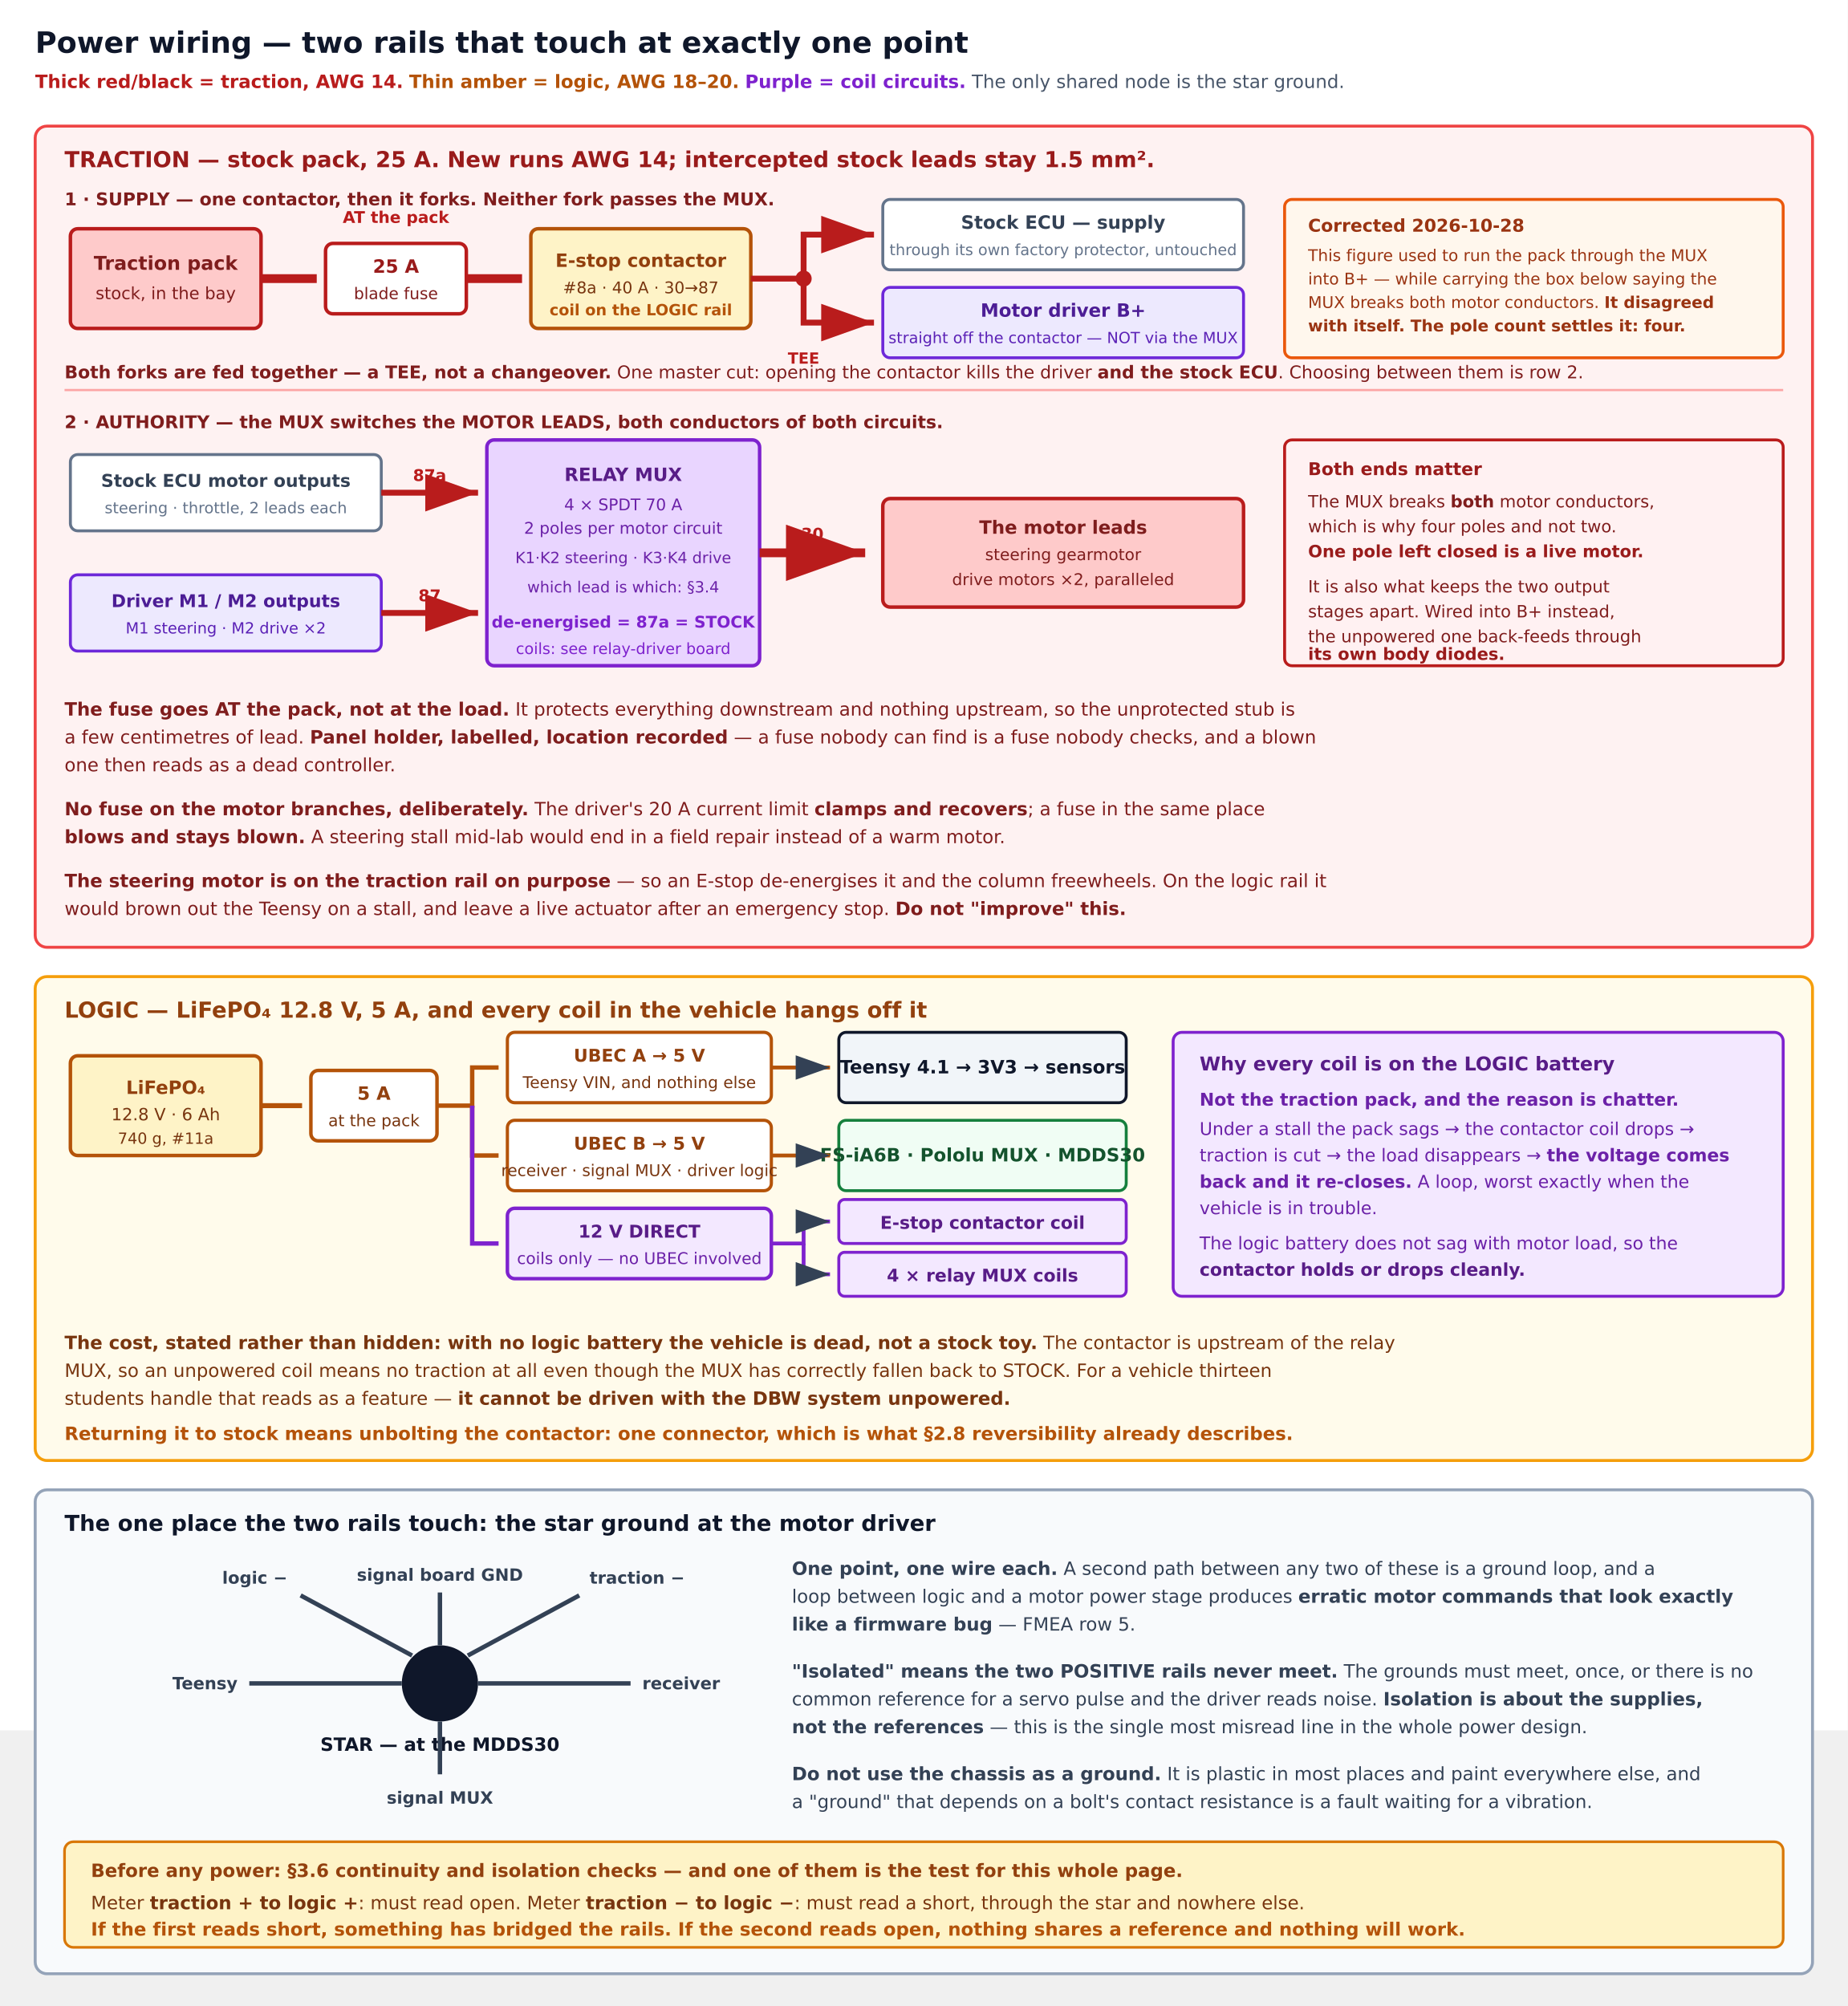
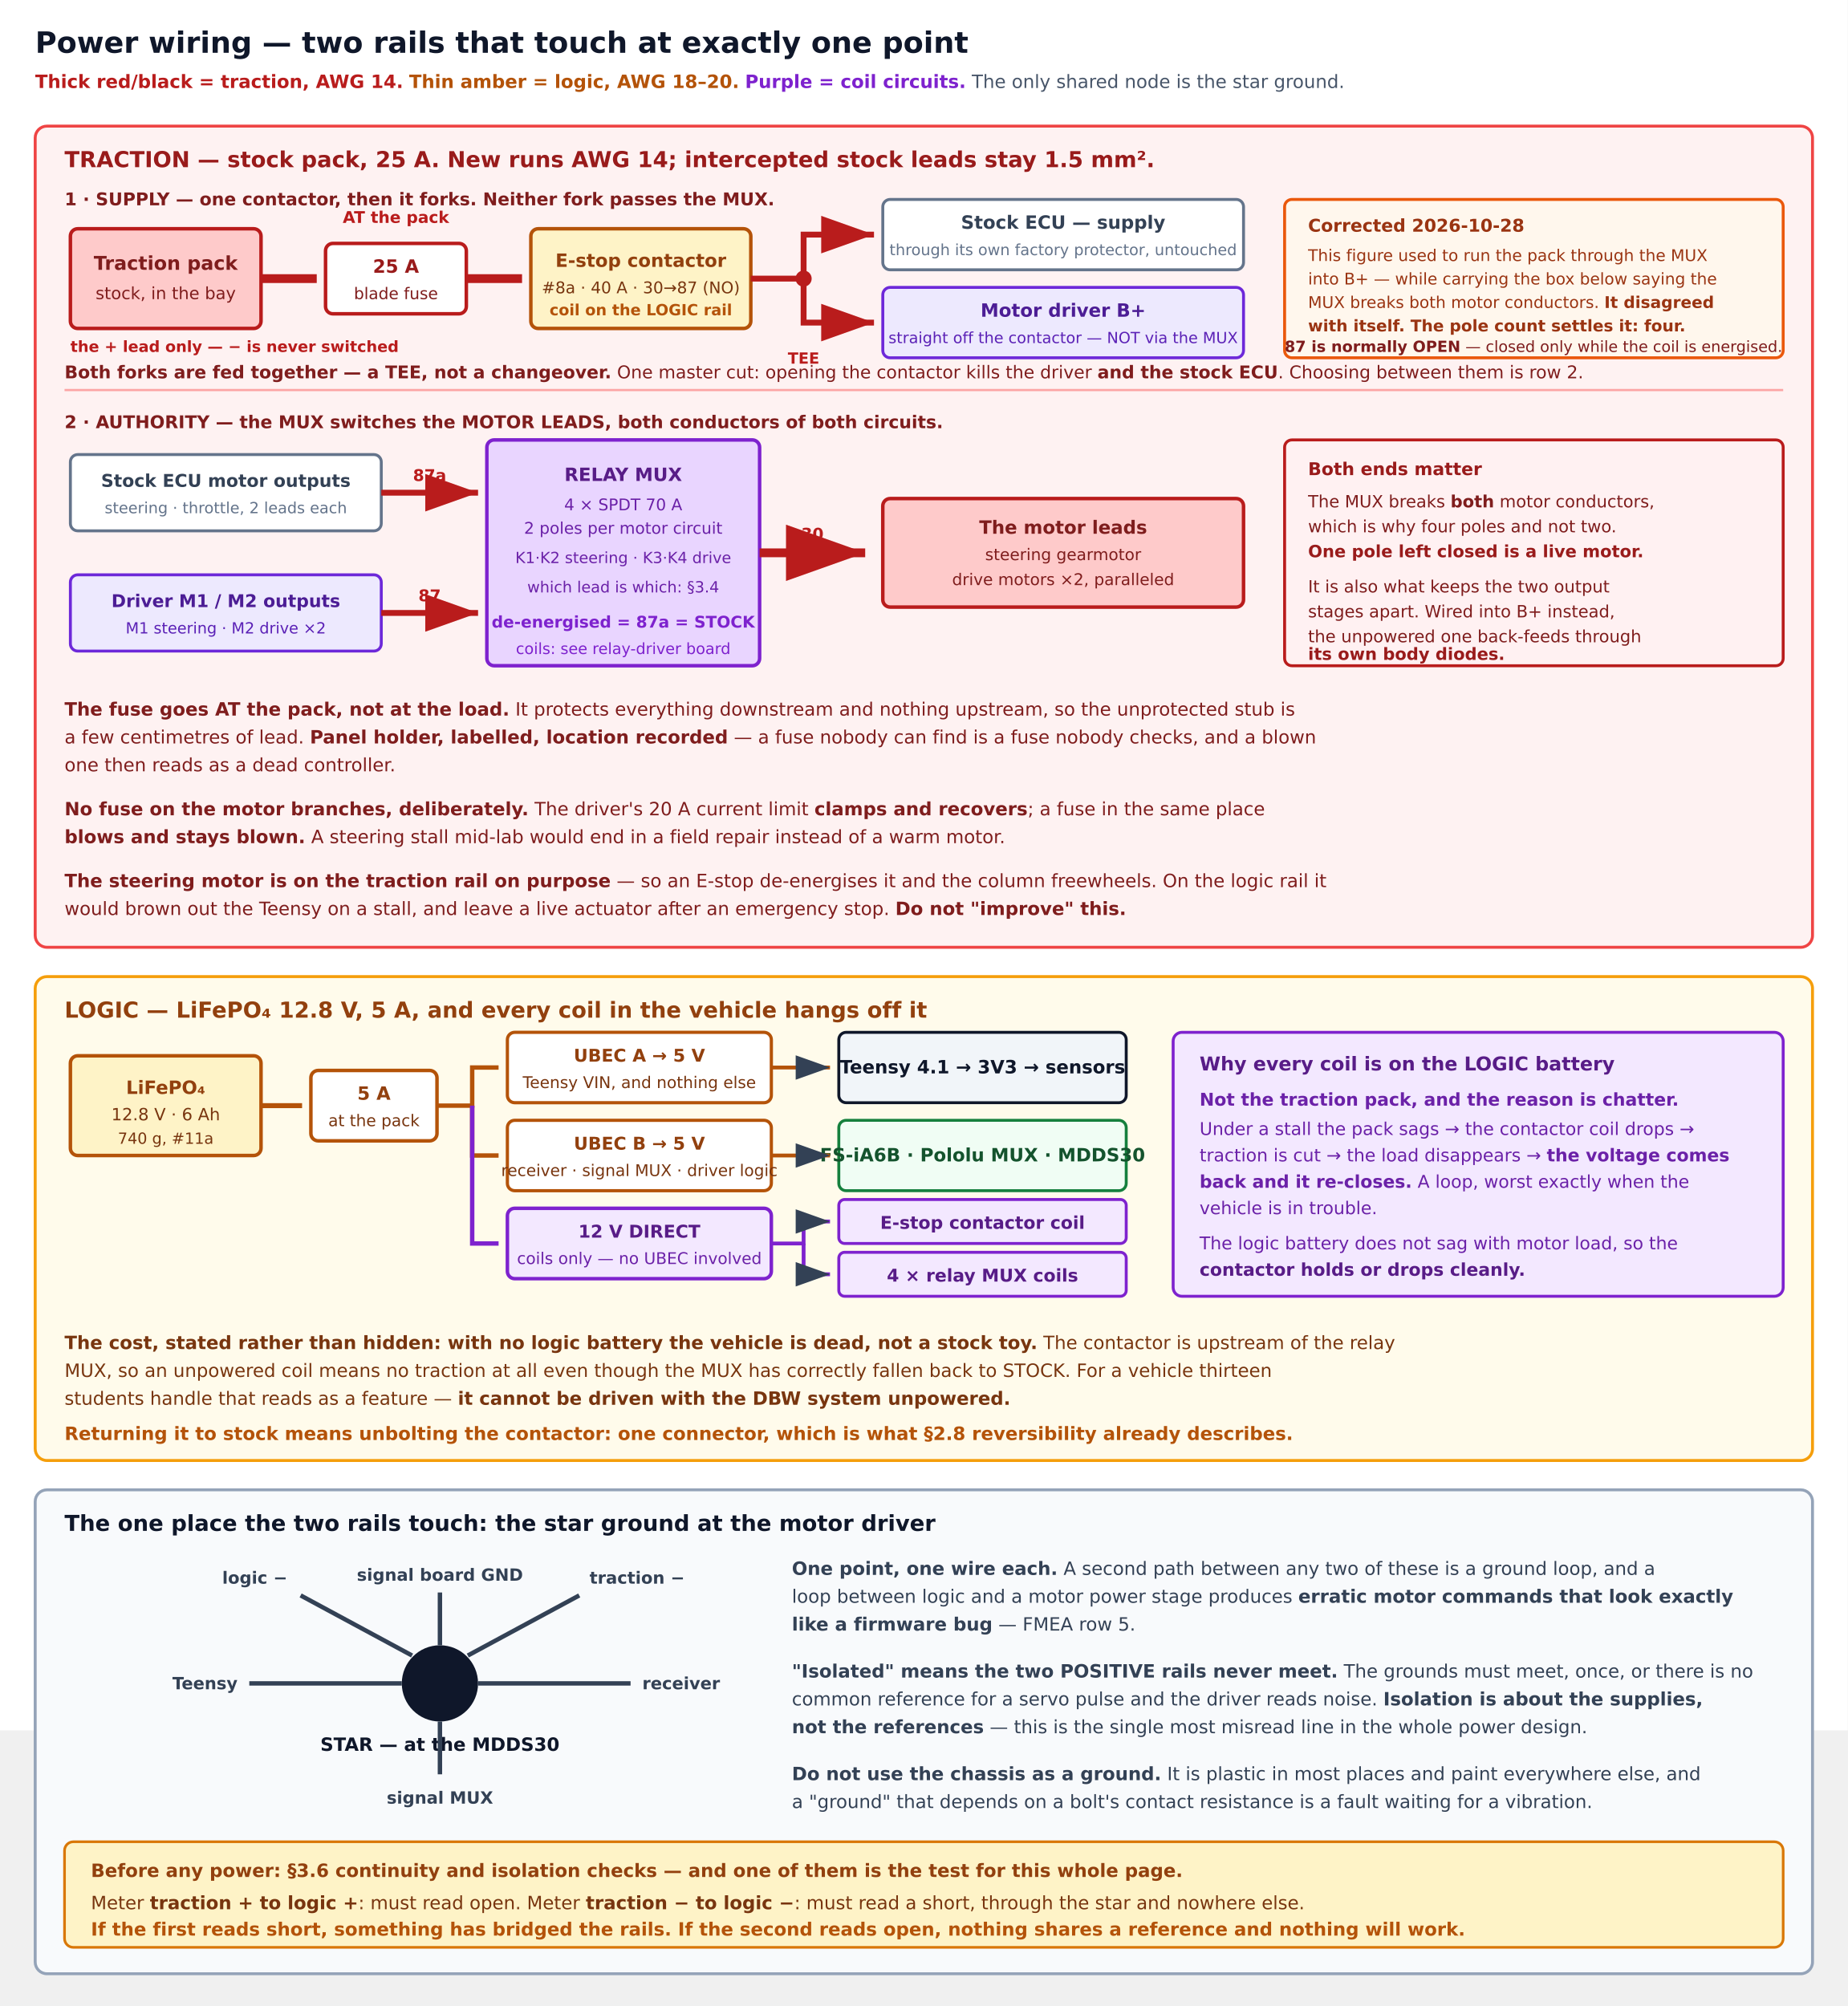
<svg xmlns="http://www.w3.org/2000/svg" viewBox="0 0 1260 1368" width="1260" height="1368" font-family="DejaVu Sans, Helvetica, Arial, sans-serif">
  <defs>
    <marker id="k" markerWidth="10" markerHeight="10" refX="9" refY="3.2" orient="auto">
      <path d="M0,0 L0,6.4 L9,3.2 z" fill="#334155" />
    </marker>
    <marker id="kr" markerWidth="10" markerHeight="10" refX="9" refY="3.2" orient="auto">
      <path d="M0,0 L0,6.4 L9,3.2 z" fill="#b91c1c" />
    </marker>
  </defs>
  <rect width="1260" height="1180" fill="#ffffff" />
  <text x="24" y="36" font-size="20" font-weight="bold" fill="#0f172a">Power wiring — two rails that touch at exactly one point</text>
  <text x="24" y="60" font-size="12.5" fill="#475569">
    <tspan font-weight="bold" fill="#b91c1c">Thick red/black = traction, AWG 14.</tspan>
    <tspan font-weight="bold" fill="#b45309">  Thin amber = logic, AWG 18–20.</tspan>
    <tspan font-weight="bold" fill="#7e22ce">  Purple = coil circuits.</tspan>
    The only shared node is the star ground.
  </text>
  <rect x="24" y="86" width="1212" height="560" rx="8" fill="#fef2f2" stroke="#ef4444" stroke-width="2" />
  <text x="44" y="114" font-size="15" font-weight="bold" fill="#991b1b">TRACTION — stock pack, 25 A. New runs AWG 14; intercepted stock leads stay 1.5 mm².</text>
  <text x="44" y="140" font-size="12" font-weight="bold" fill="#7f1d1d">1 · SUPPLY — one contactor, then it forks. Neither fork passes the MUX.</text>
  <rect x="48" y="156" width="130" height="68" rx="5" fill="#fecaca" stroke="#b91c1c" stroke-width="2.4" />
  <text x="113" y="184" font-size="13" font-weight="bold" fill="#7f1d1d" text-anchor="middle">Traction pack</text>
  <text x="113" y="204" font-size="11.5" fill="#7f1d1d" text-anchor="middle">stock, in the bay</text>
+   <text x="48" y="240" font-size="10.5" font-weight="bold" fill="#b91c1c">the + lead only — − is never switched</text>
  <rect x="222" y="166" width="96" height="48" rx="5" fill="#ffffff" stroke="#b91c1c" stroke-width="2.4" />
  <text x="270" y="186" font-size="12.5" font-weight="bold" fill="#991b1b" text-anchor="middle">25 A</text>
  <text x="270" y="204" font-size="11" fill="#7f1d1d" text-anchor="middle">blade fuse</text>
  <text x="270" y="152" font-size="11" font-weight="bold" fill="#b91c1c" text-anchor="middle">AT the pack</text>
  <rect x="362" y="156" width="150" height="68" rx="5" fill="#fef3c7" stroke="#b45309" stroke-width="2.4" />
  <text x="437" y="182" font-size="12.5" font-weight="bold" fill="#92400e" text-anchor="middle">E-stop contactor</text>
-   <text x="437" y="200" font-size="11" fill="#78350f" text-anchor="middle">#8a · 40 A · 30→87</text>
+   <text x="437" y="200" font-size="11" fill="#78350f" text-anchor="middle">#8a · 40 A · 30→87 (NO)</text>
  <text x="437" y="215" font-size="10.5" font-weight="bold" fill="#b45309" text-anchor="middle">coil on the LOGIC rail</text>
  <g stroke="#b91c1c" stroke-width="6" fill="none">
    <path d="M178,190 L216,190" />
    <path d="M318,190 L356,190" />
  </g>
  <g stroke="#b91c1c" stroke-width="4" fill="none">
    <path d="M512,190 L548,190" />
    <path d="M548,190 L548,160 L596,160" marker-end="url(#kr)" />
    <path d="M548,190 L548,220 L596,220" marker-end="url(#kr)" />
  </g>
  <circle cx="548" cy="190" r="5.5" fill="#b91c1c" />
  <text x="548" y="248" font-size="10.5" font-weight="bold" fill="#b91c1c" text-anchor="middle">TEE</text>
  <rect x="602" y="136" width="246" height="48" rx="5" fill="#ffffff" stroke="#64748b" stroke-width="2" />
  <text x="725" y="156" font-size="12.5" font-weight="bold" fill="#334155" text-anchor="middle">Stock ECU — supply</text>
  <text x="725" y="174" font-size="10.5" fill="#64748b" text-anchor="middle">through its own factory protector, untouched</text>
  <rect x="602" y="196" width="246" height="48" rx="5" fill="#ede9fe" stroke="#6d28d9" stroke-width="2" />
  <text x="725" y="216" font-size="12.5" font-weight="bold" fill="#4c1d95" text-anchor="middle">Motor driver B+</text>
  <text x="725" y="234" font-size="10.5" fill="#5b21b6" text-anchor="middle">straight off the contactor — NOT via the MUX</text>
  <rect x="876" y="136" width="340" height="108" rx="5" fill="#fff7ed" stroke="#ea580c" stroke-width="2" />
  <text x="892" y="158" font-size="12" font-weight="bold" fill="#9a3412">Corrected 2026-10-28</text>
  <text x="892" y="178" font-size="11" fill="#9a3412">This figure used to run the pack through the MUX</text>
  <text x="892" y="194" font-size="11" fill="#9a3412">into B+ — while carrying the box below saying the</text>
  <text x="892" y="210" font-size="11" fill="#9a3412">MUX breaks both motor conductors. <tspan font-weight="bold">It disagreed</tspan>
  </text>
  <text x="892" y="226" font-size="11" font-weight="bold" fill="#9a3412">with itself. The pole count settles it: four.</text>
+   <text x="876" y="240" font-size="10.5" fill="#7f1d1d">
+     <tspan font-weight="bold">87 is normally OPEN</tspan> — closed only while the coil is energised.</text>
  <text x="44" y="258" font-size="12" fill="#7f1d1d">
    <tspan font-weight="bold">Both forks are fed together — a TEE, not a changeover.</tspan> One master cut: opening the contactor kills the driver <tspan font-weight="bold">and the stock ECU</tspan>. Choosing between them is row 2.</text>
  <line x1="44" y1="266" x2="1216" y2="266" stroke="#fca5a5" stroke-width="1.5" />
  <text x="44" y="292" font-size="12" font-weight="bold" fill="#7f1d1d">2 · AUTHORITY — the MUX switches the MOTOR LEADS, both conductors of both circuits.</text>
  <rect x="48" y="310" width="212" height="52" rx="5" fill="#ffffff" stroke="#64748b" stroke-width="2" />
  <text x="154" y="332" font-size="12" font-weight="bold" fill="#334155" text-anchor="middle">Stock ECU motor outputs</text>
  <text x="154" y="350" font-size="10.5" fill="#64748b" text-anchor="middle">steering · throttle, 2 leads each</text>
  <rect x="48" y="392" width="212" height="52" rx="5" fill="#ede9fe" stroke="#6d28d9" stroke-width="2" />
  <text x="154" y="414" font-size="12" font-weight="bold" fill="#4c1d95" text-anchor="middle">Driver M1 / M2 outputs</text>
  <text x="154" y="432" font-size="10.5" fill="#5b21b6" text-anchor="middle">M1 steering · M2 drive ×2</text>
  <g stroke="#b91c1c" stroke-width="4" fill="none">
    <path d="M260,336 L326,336" marker-end="url(#kr)" />
    <path d="M260,418 L326,418" marker-end="url(#kr)" />
  </g>
  <text x="293" y="328" font-size="11" font-weight="bold" fill="#b91c1c" text-anchor="middle">87a</text>
  <text x="293" y="410" font-size="11" font-weight="bold" fill="#b91c1c" text-anchor="middle">87</text>
  <rect x="332" y="300" width="186" height="154" rx="5" fill="#e9d5ff" stroke="#7e22ce" stroke-width="2.4" />
  <text x="425" y="328" font-size="12.5" font-weight="bold" fill="#581c87" text-anchor="middle">RELAY MUX</text>
  <text x="425" y="348" font-size="11" fill="#6b21a8" text-anchor="middle">4 × SPDT 70 A</text>
  <text x="425" y="364" font-size="11" fill="#6b21a8" text-anchor="middle">2 poles per motor circuit</text>
  <text x="425" y="384" font-size="10.5" fill="#6b21a8" text-anchor="middle">K1·K2 steering · K3·K4 drive</text>
  <text x="425" y="404" font-size="10.5" fill="#6b21a8" text-anchor="middle">which lead is which: §3.4</text>
  <text x="425" y="428" font-size="11" font-weight="bold" fill="#7e22ce" text-anchor="middle">de-energised = 87a = STOCK</text>
  <text x="425" y="446" font-size="10.5" fill="#7e22ce" text-anchor="middle">coils: see relay-driver board</text>
  <g stroke="#b91c1c" stroke-width="6" fill="none">
    <path d="M518,377 L590,377" marker-end="url(#kr)" />
  </g>
  <text x="554" y="368" font-size="11" font-weight="bold" fill="#b91c1c" text-anchor="middle">30</text>
  <rect x="602" y="340" width="246" height="74" rx="5" fill="#fecaca" stroke="#b91c1c" stroke-width="2.4" />
  <text x="725" y="364" font-size="12.5" font-weight="bold" fill="#7f1d1d" text-anchor="middle">The motor leads</text>
  <text x="725" y="382" font-size="11" fill="#7f1d1d" text-anchor="middle">steering gearmotor</text>
  <text x="725" y="399" font-size="11" fill="#7f1d1d" text-anchor="middle">drive motors ×2, paralleled</text>
  <rect x="876" y="300" width="340" height="154" rx="5" fill="#fff1f2" stroke="#b91c1c" stroke-width="2" />
  <text x="892" y="324" font-size="12" font-weight="bold" fill="#991b1b">Both ends matter</text>
  <text x="892" y="346" font-size="11.5" fill="#7f1d1d">The MUX breaks <tspan font-weight="bold">both</tspan> motor conductors,</text>
  <text x="892" y="363" font-size="11.5" fill="#7f1d1d">which is why four poles and not two.</text>
  <text x="892" y="380" font-size="11.5" font-weight="bold" fill="#991b1b">One pole left closed is a live motor.</text>
  <text x="892" y="404" font-size="11.5" fill="#7f1d1d">It is also what keeps the two output</text>
  <text x="892" y="421" font-size="11.5" fill="#7f1d1d">stages apart. Wired into B+ instead,</text>
  <text x="892" y="438" font-size="11.5" fill="#7f1d1d">the unpowered one back-feeds through</text>
  <text x="892" y="450" font-size="11.5" font-weight="bold" fill="#991b1b">its own body diodes.</text>
  <text x="44" y="488" font-size="12.5" fill="#7f1d1d">
    <tspan font-weight="bold">The fuse goes AT the pack, not at the load.</tspan> It protects everything downstream and nothing upstream, so the unprotected stub is</text>
  <text x="44" y="507" font-size="12.5" fill="#7f1d1d">a few centimetres of lead. <tspan font-weight="bold">Panel holder, labelled, location recorded</tspan> — a fuse nobody can find is a fuse nobody checks, and a blown</text>
  <text x="44" y="526" font-size="12.5" fill="#7f1d1d">one then reads as a dead controller.</text>
  <text x="44" y="556" font-size="12.5" fill="#7f1d1d">
    <tspan font-weight="bold">No fuse on the motor branches, deliberately.</tspan> The driver's 20 A current limit <tspan font-weight="bold">clamps and recovers</tspan>; a fuse in the same place</text>
  <text x="44" y="575" font-size="12.5" fill="#7f1d1d">
    <tspan font-weight="bold">blows and stays blown.</tspan> A steering stall mid-lab would end in a field repair instead of a warm motor.</text>
  <text x="44" y="605" font-size="12.5" fill="#7f1d1d">
    <tspan font-weight="bold">The steering motor is on the traction rail on purpose</tspan> — so an E-stop de-energises it and the column freewheels. On the logic rail it</text>
  <text x="44" y="624" font-size="12.5" fill="#7f1d1d">would brown out the Teensy on a stall, and leave a live actuator after an emergency stop. <tspan font-weight="bold">Do not "improve" this.</tspan>
  </text>
  <rect x="24" y="666" width="1212" height="330" rx="8" fill="#fffbeb" stroke="#f59e0b" stroke-width="2" />
  <text x="44" y="694" font-size="15" font-weight="bold" fill="#92400e">LOGIC — LiFePO₄ 12.8 V, 5 A, and every coil in the vehicle hangs off it</text>
  <rect x="48" y="720" width="130" height="68" rx="5" fill="#fef3c7" stroke="#b45309" stroke-width="2.4" />
  <text x="113" y="746" font-size="12.5" font-weight="bold" fill="#92400e" text-anchor="middle">LiFePO₄</text>
  <text x="113" y="764" font-size="11.5" fill="#78350f" text-anchor="middle">12.8 V · 6 Ah</text>
  <text x="113" y="780" font-size="10.5" fill="#78350f" text-anchor="middle">740 g, #11a</text>
  <rect x="212" y="730" width="86" height="48" rx="5" fill="#ffffff" stroke="#b45309" stroke-width="2.4" />
  <text x="255" y="750" font-size="12.5" font-weight="bold" fill="#92400e" text-anchor="middle">5 A</text>
  <text x="255" y="768" font-size="11" fill="#78350f" text-anchor="middle">at the pack</text>
  <g stroke="#b45309" stroke-width="3.4" fill="none">
    <path d="M178,754 L206,754" />
  </g>
  <rect x="346" y="704" width="180" height="48" rx="5" fill="#ffffff" stroke="#b45309" stroke-width="2.2" />
  <text x="436" y="724" font-size="12" font-weight="bold" fill="#92400e" text-anchor="middle">UBEC A → 5 V</text>
  <text x="436" y="742" font-size="11" fill="#78350f" text-anchor="middle">Teensy VIN, and nothing else</text>
  <rect x="346" y="764" width="180" height="48" rx="5" fill="#ffffff" stroke="#b45309" stroke-width="2.2" />
  <text x="436" y="784" font-size="12" font-weight="bold" fill="#92400e" text-anchor="middle">UBEC B → 5 V</text>
  <text x="436" y="802" font-size="11" fill="#78350f" text-anchor="middle">receiver · signal MUX · driver logic</text>
  <rect x="346" y="824" width="180" height="48" rx="5" fill="#f3e8ff" stroke="#7e22ce" stroke-width="2.4" />
  <text x="436" y="844" font-size="12" font-weight="bold" fill="#581c87" text-anchor="middle">12 V DIRECT</text>
  <text x="436" y="862" font-size="11" fill="#6b21a8" text-anchor="middle">coils only — no UBEC involved</text>
  <g stroke="#b45309" stroke-width="3" fill="none">
    <path d="M298,754 L322,754 L322,728 L340,728" />
    <path d="M322,754 L322,788 L340,788" />
  </g>
  <g stroke="#7e22ce" stroke-width="3" fill="none">
    <path d="M322,754 L322,848 L340,848" />
  </g>
  <rect x="572" y="704" width="196" height="48" rx="5" fill="#f1f5f9" stroke="#0f172a" stroke-width="2" />
  <text x="670" y="732" font-size="12.5" font-weight="bold" fill="#0f172a" text-anchor="middle">Teensy 4.1 → 3V3 → sensors</text>
  <rect x="572" y="764" width="196" height="48" rx="5" fill="#f0fdf4" stroke="#15803d" stroke-width="2" />
  <text x="670" y="792" font-size="12.5" font-weight="bold" fill="#14532d" text-anchor="middle">FS-iA6B · Pololu MUX · MDDS30</text>
  <rect x="572" y="818" width="196" height="30" rx="4" fill="#f3e8ff" stroke="#7e22ce" stroke-width="2" />
  <text x="670" y="838" font-size="12" font-weight="bold" fill="#581c87" text-anchor="middle">E-stop contactor coil</text>
  <rect x="572" y="854" width="196" height="30" rx="4" fill="#f3e8ff" stroke="#7e22ce" stroke-width="2" />
  <text x="670" y="874" font-size="12" font-weight="bold" fill="#581c87" text-anchor="middle">4 × relay MUX coils</text>
  <g stroke="#b45309" stroke-width="2.6" fill="none">
    <path d="M526,728 L566,728" marker-end="url(#k)" />
    <path d="M526,788 L566,788" marker-end="url(#k)" />
  </g>
  <g stroke="#7e22ce" stroke-width="2.6" fill="none">
    <path d="M526,848 L548,848 L548,833 L566,833" marker-end="url(#k)" />
    <path d="M548,848 L548,869 L566,869" marker-end="url(#k)" />
  </g>
  <rect x="800" y="704" width="416" height="180" rx="6" fill="#f3e8ff" stroke="#7e22ce" stroke-width="2" />
  <text x="818" y="730" font-size="13" font-weight="bold" fill="#581c87">Why every coil is on the LOGIC battery</text>
  <text x="818" y="754" font-size="12" fill="#6b21a8">
    <tspan font-weight="bold">Not the traction pack, and the reason is chatter.</tspan>
  </text>
  <text x="818" y="774" font-size="12" fill="#6b21a8">Under a stall the pack sags → the contactor coil drops →</text>
  <text x="818" y="792" font-size="12" fill="#6b21a8">traction is cut → the load disappears → <tspan font-weight="bold">the voltage comes</tspan>
  </text>
  <text x="818" y="810" font-size="12" fill="#6b21a8">
    <tspan font-weight="bold">back and it re-closes.</tspan> A loop, worst exactly when the</text>
  <text x="818" y="828" font-size="12" fill="#6b21a8">vehicle is in trouble.</text>
  <text x="818" y="852" font-size="12" fill="#6b21a8">The logic battery does not sag with motor load, so the</text>
  <text x="818" y="870" font-size="12" font-weight="bold" fill="#581c87">contactor holds or drops cleanly.</text>
  <text x="44" y="920" font-size="12.5" fill="#78350f">
    <tspan font-weight="bold">The cost, stated rather than hidden: with no logic battery the vehicle is dead, not a stock toy.</tspan> The contactor is upstream of the relay</text>
  <text x="44" y="939" font-size="12.5" fill="#78350f">MUX, so an unpowered coil means no traction at all even though the MUX has correctly fallen back to STOCK. For a vehicle thirteen</text>
  <text x="44" y="958" font-size="12.5" fill="#78350f">students handle that reads as a feature — <tspan font-weight="bold">it cannot be driven with the DBW system unpowered.</tspan>
  </text>
  <text x="44" y="982" font-size="12.5" font-weight="bold" fill="#b45309">Returning it to stock means unbolting the contactor: one connector, which is what §2.8 reversibility already describes.</text>
  <rect x="24" y="1016" width="1212" height="330" rx="8" fill="#f8fafc" stroke="#94a3b8" stroke-width="2" />
  <text x="44" y="1044" font-size="15" font-weight="bold" fill="#0f172a">The one place the two rails touch: the star ground at the motor driver</text>
  <circle cx="300" cy="1148" r="26" fill="#0f172a" />
  <text x="300" y="1194" font-size="12.5" font-weight="bold" fill="#0f172a" text-anchor="middle">STAR — at the MDDS30</text>
  <g stroke="#334155" stroke-width="3" fill="none">
    <path d="M300,1122 L300,1086" />
    <path d="M274,1148 L170,1148" />
    <path d="M326,1148 L430,1148" />
    <path d="M300,1174 L300,1210" />
    <path d="M281,1129 L205,1088" />
    <path d="M319,1129 L395,1088" />
  </g>
  <text x="300" y="1078" font-size="11.5" font-weight="bold" fill="#334155" text-anchor="middle">signal board GND</text>
  <text x="162" y="1152" font-size="11.5" font-weight="bold" fill="#334155" text-anchor="end">Teensy</text>
  <text x="438" y="1152" font-size="11.5" font-weight="bold" fill="#334155">receiver</text>
  <text x="300" y="1230" font-size="11.5" font-weight="bold" fill="#334155" text-anchor="middle">signal MUX</text>
  <text x="196" y="1080" font-size="11.5" font-weight="bold" fill="#334155" text-anchor="end">logic −</text>
  <text x="402" y="1080" font-size="11.5" font-weight="bold" fill="#334155">traction −</text>
  <text x="540" y="1074" font-size="12.5" fill="#334155">
    <tspan font-weight="bold">One point, one wire each.</tspan> A second path between any two of these is a ground loop, and a</text>
  <text x="540" y="1093" font-size="12.5" fill="#334155">loop between logic and a motor power stage produces <tspan font-weight="bold">erratic motor commands that look exactly</tspan>
  </text>
  <text x="540" y="1112" font-size="12.5" fill="#334155">
    <tspan font-weight="bold">like a firmware bug</tspan> — FMEA row 5.</text>
  <text x="540" y="1144" font-size="12.5" fill="#334155">
    <tspan font-weight="bold">"Isolated" means the two POSITIVE rails never meet.</tspan> The grounds must meet, once, or there is no</text>
  <text x="540" y="1163" font-size="12.5" fill="#334155">common reference for a servo pulse and the driver reads noise. <tspan font-weight="bold">Isolation is about the supplies,</tspan>
  </text>
  <text x="540" y="1182" font-size="12.5" fill="#334155">
    <tspan font-weight="bold">not the references</tspan> — this is the single most misread line in the whole power design.</text>
  <text x="540" y="1214" font-size="12.5" fill="#334155">
    <tspan font-weight="bold">Do not use the chassis as a ground.</tspan> It is plastic in most places and paint everywhere else, and</text>
  <text x="540" y="1233" font-size="12.5" fill="#334155">a "ground" that depends on a bolt's contact resistance is a fault waiting for a vibration.</text>
  <rect x="44" y="1256" width="1172" height="72" rx="6" fill="#fef3c7" stroke="#d97706" stroke-width="1.8" />
  <text x="62" y="1280" font-size="12.5" font-weight="bold" fill="#92400e">Before any power: §3.6 continuity and isolation checks — and one of them is the test for this whole page.</text>
  <text x="62" y="1302" font-size="12.5" fill="#78350f">Meter <tspan font-weight="bold">traction + to logic +</tspan>: must read open. Meter <tspan font-weight="bold">traction − to logic −</tspan>: must read a short, through the star and nowhere else.</text>
  <text x="62" y="1320" font-size="12.5" font-weight="bold" fill="#b45309">If the first reads short, something has bridged the rails. If the second reads open, nothing shares a reference and nothing will work.</text>
</svg>
